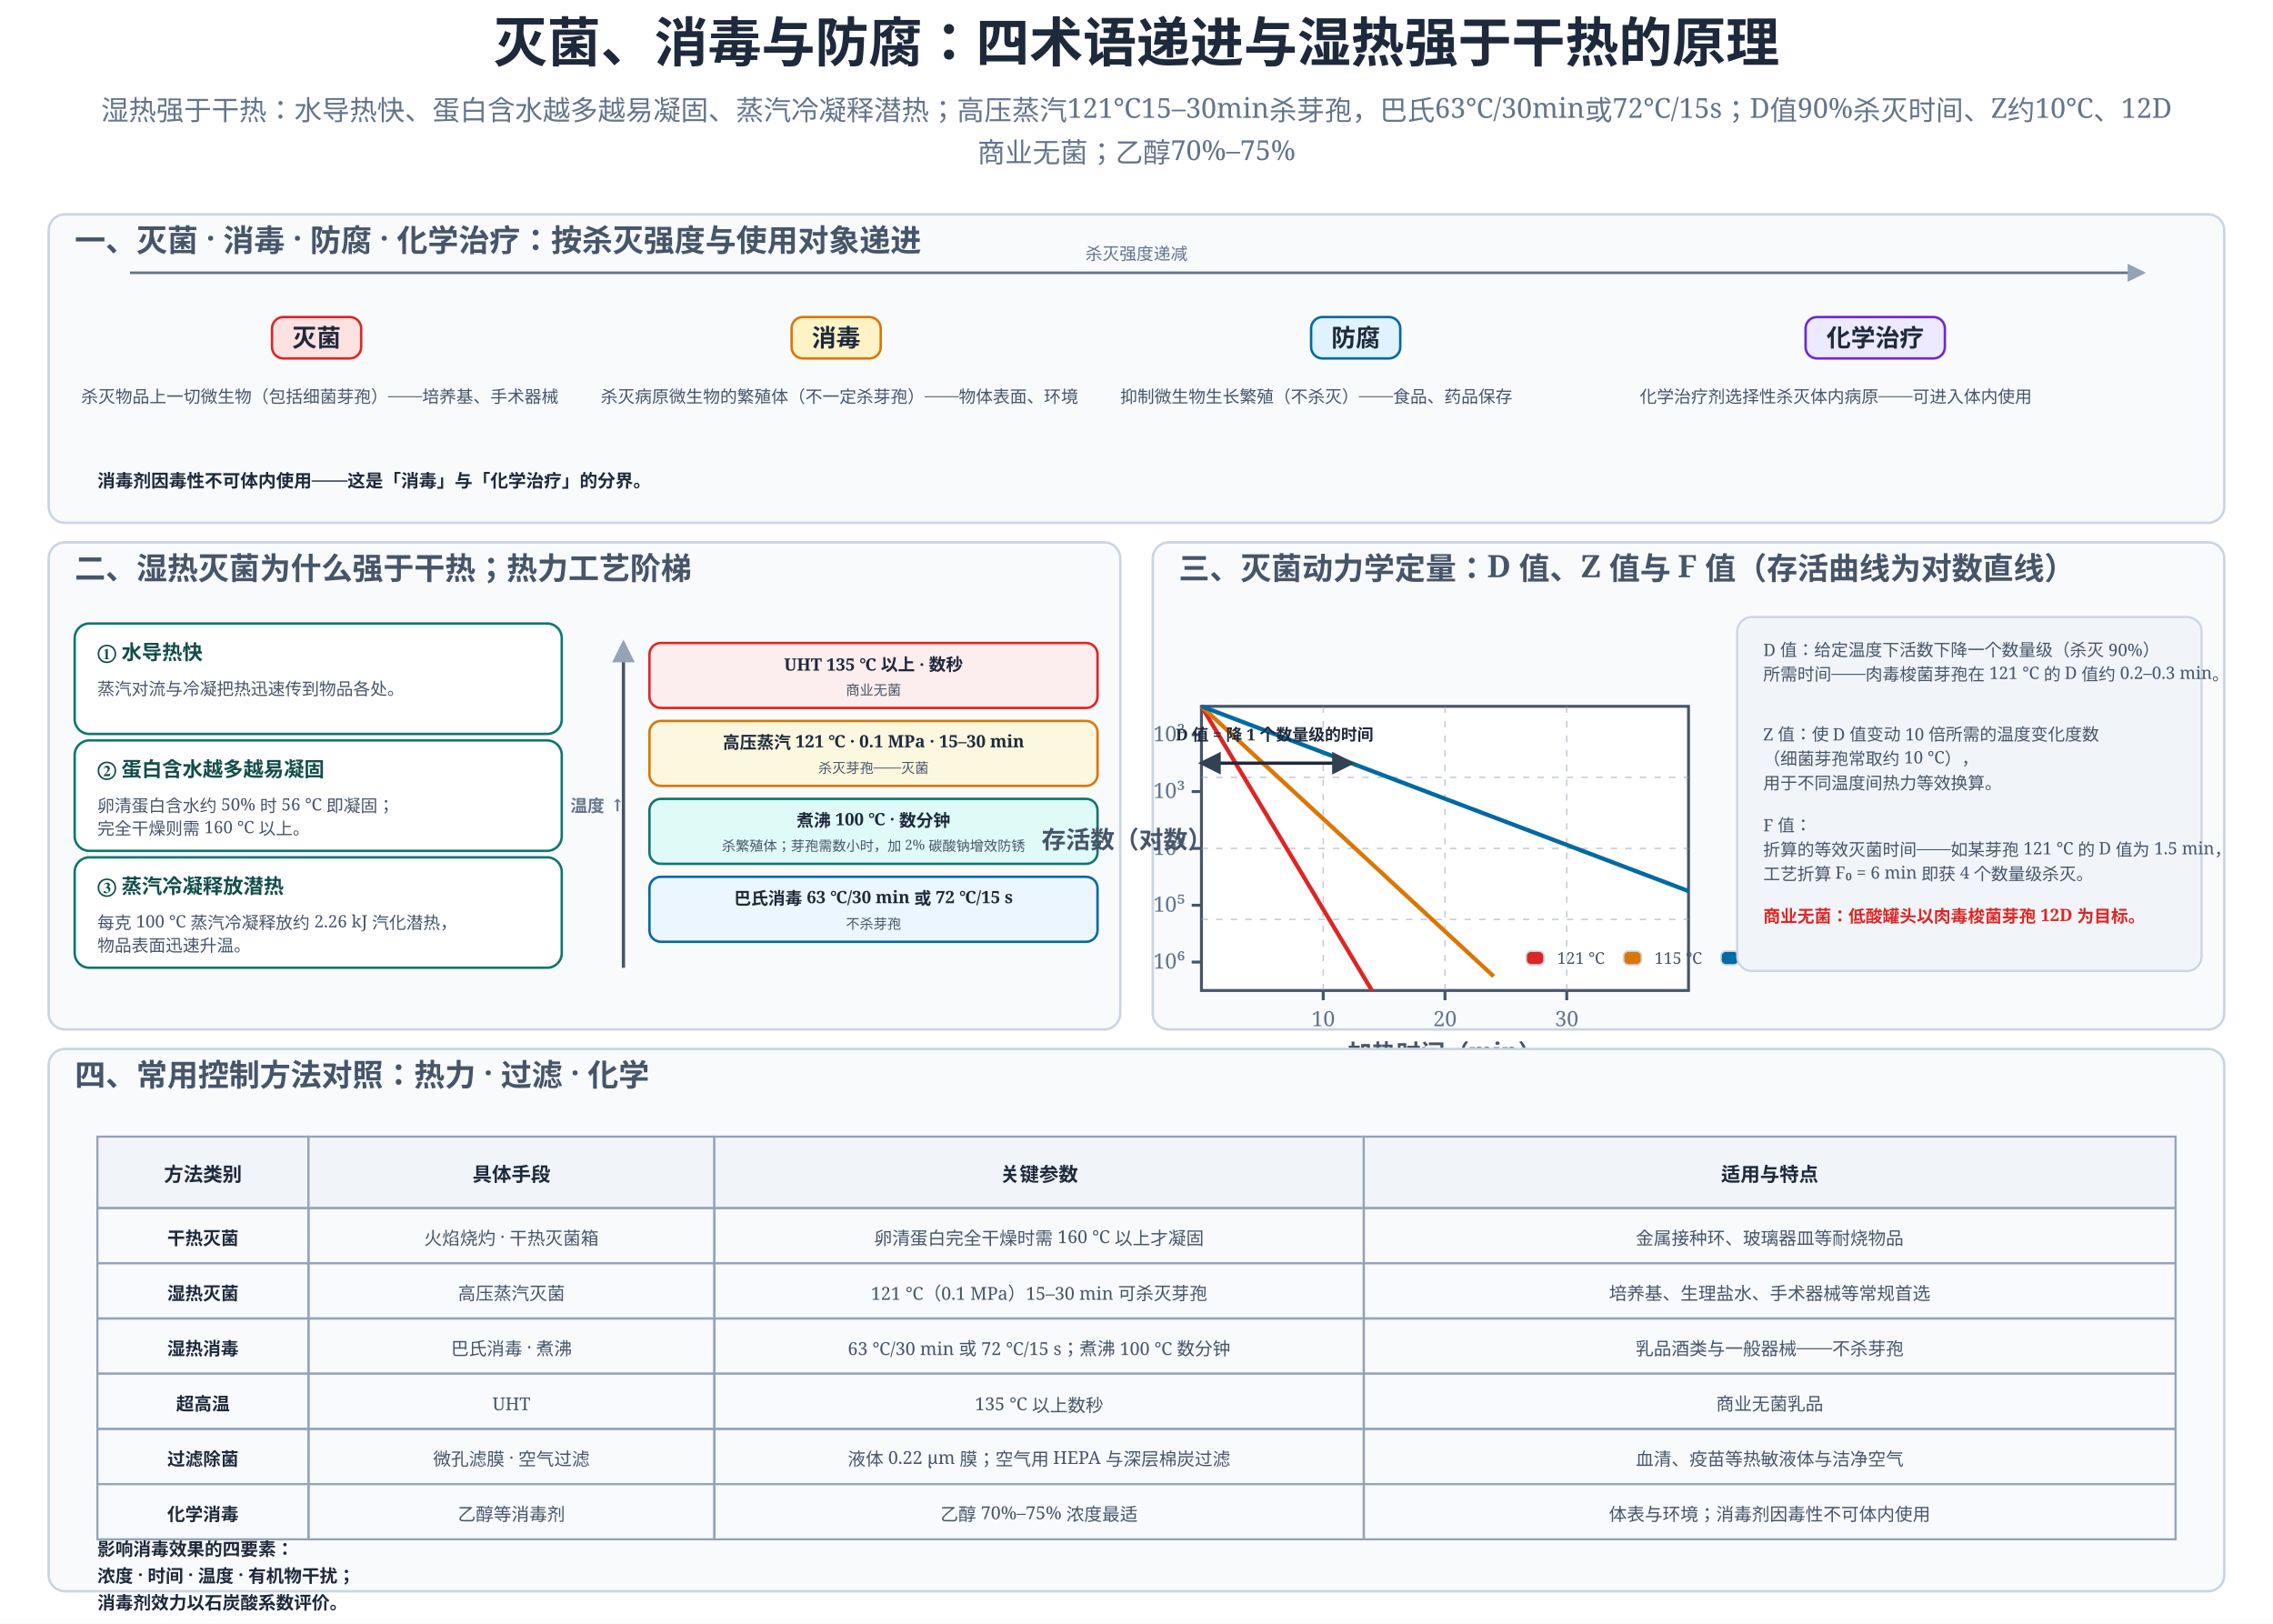
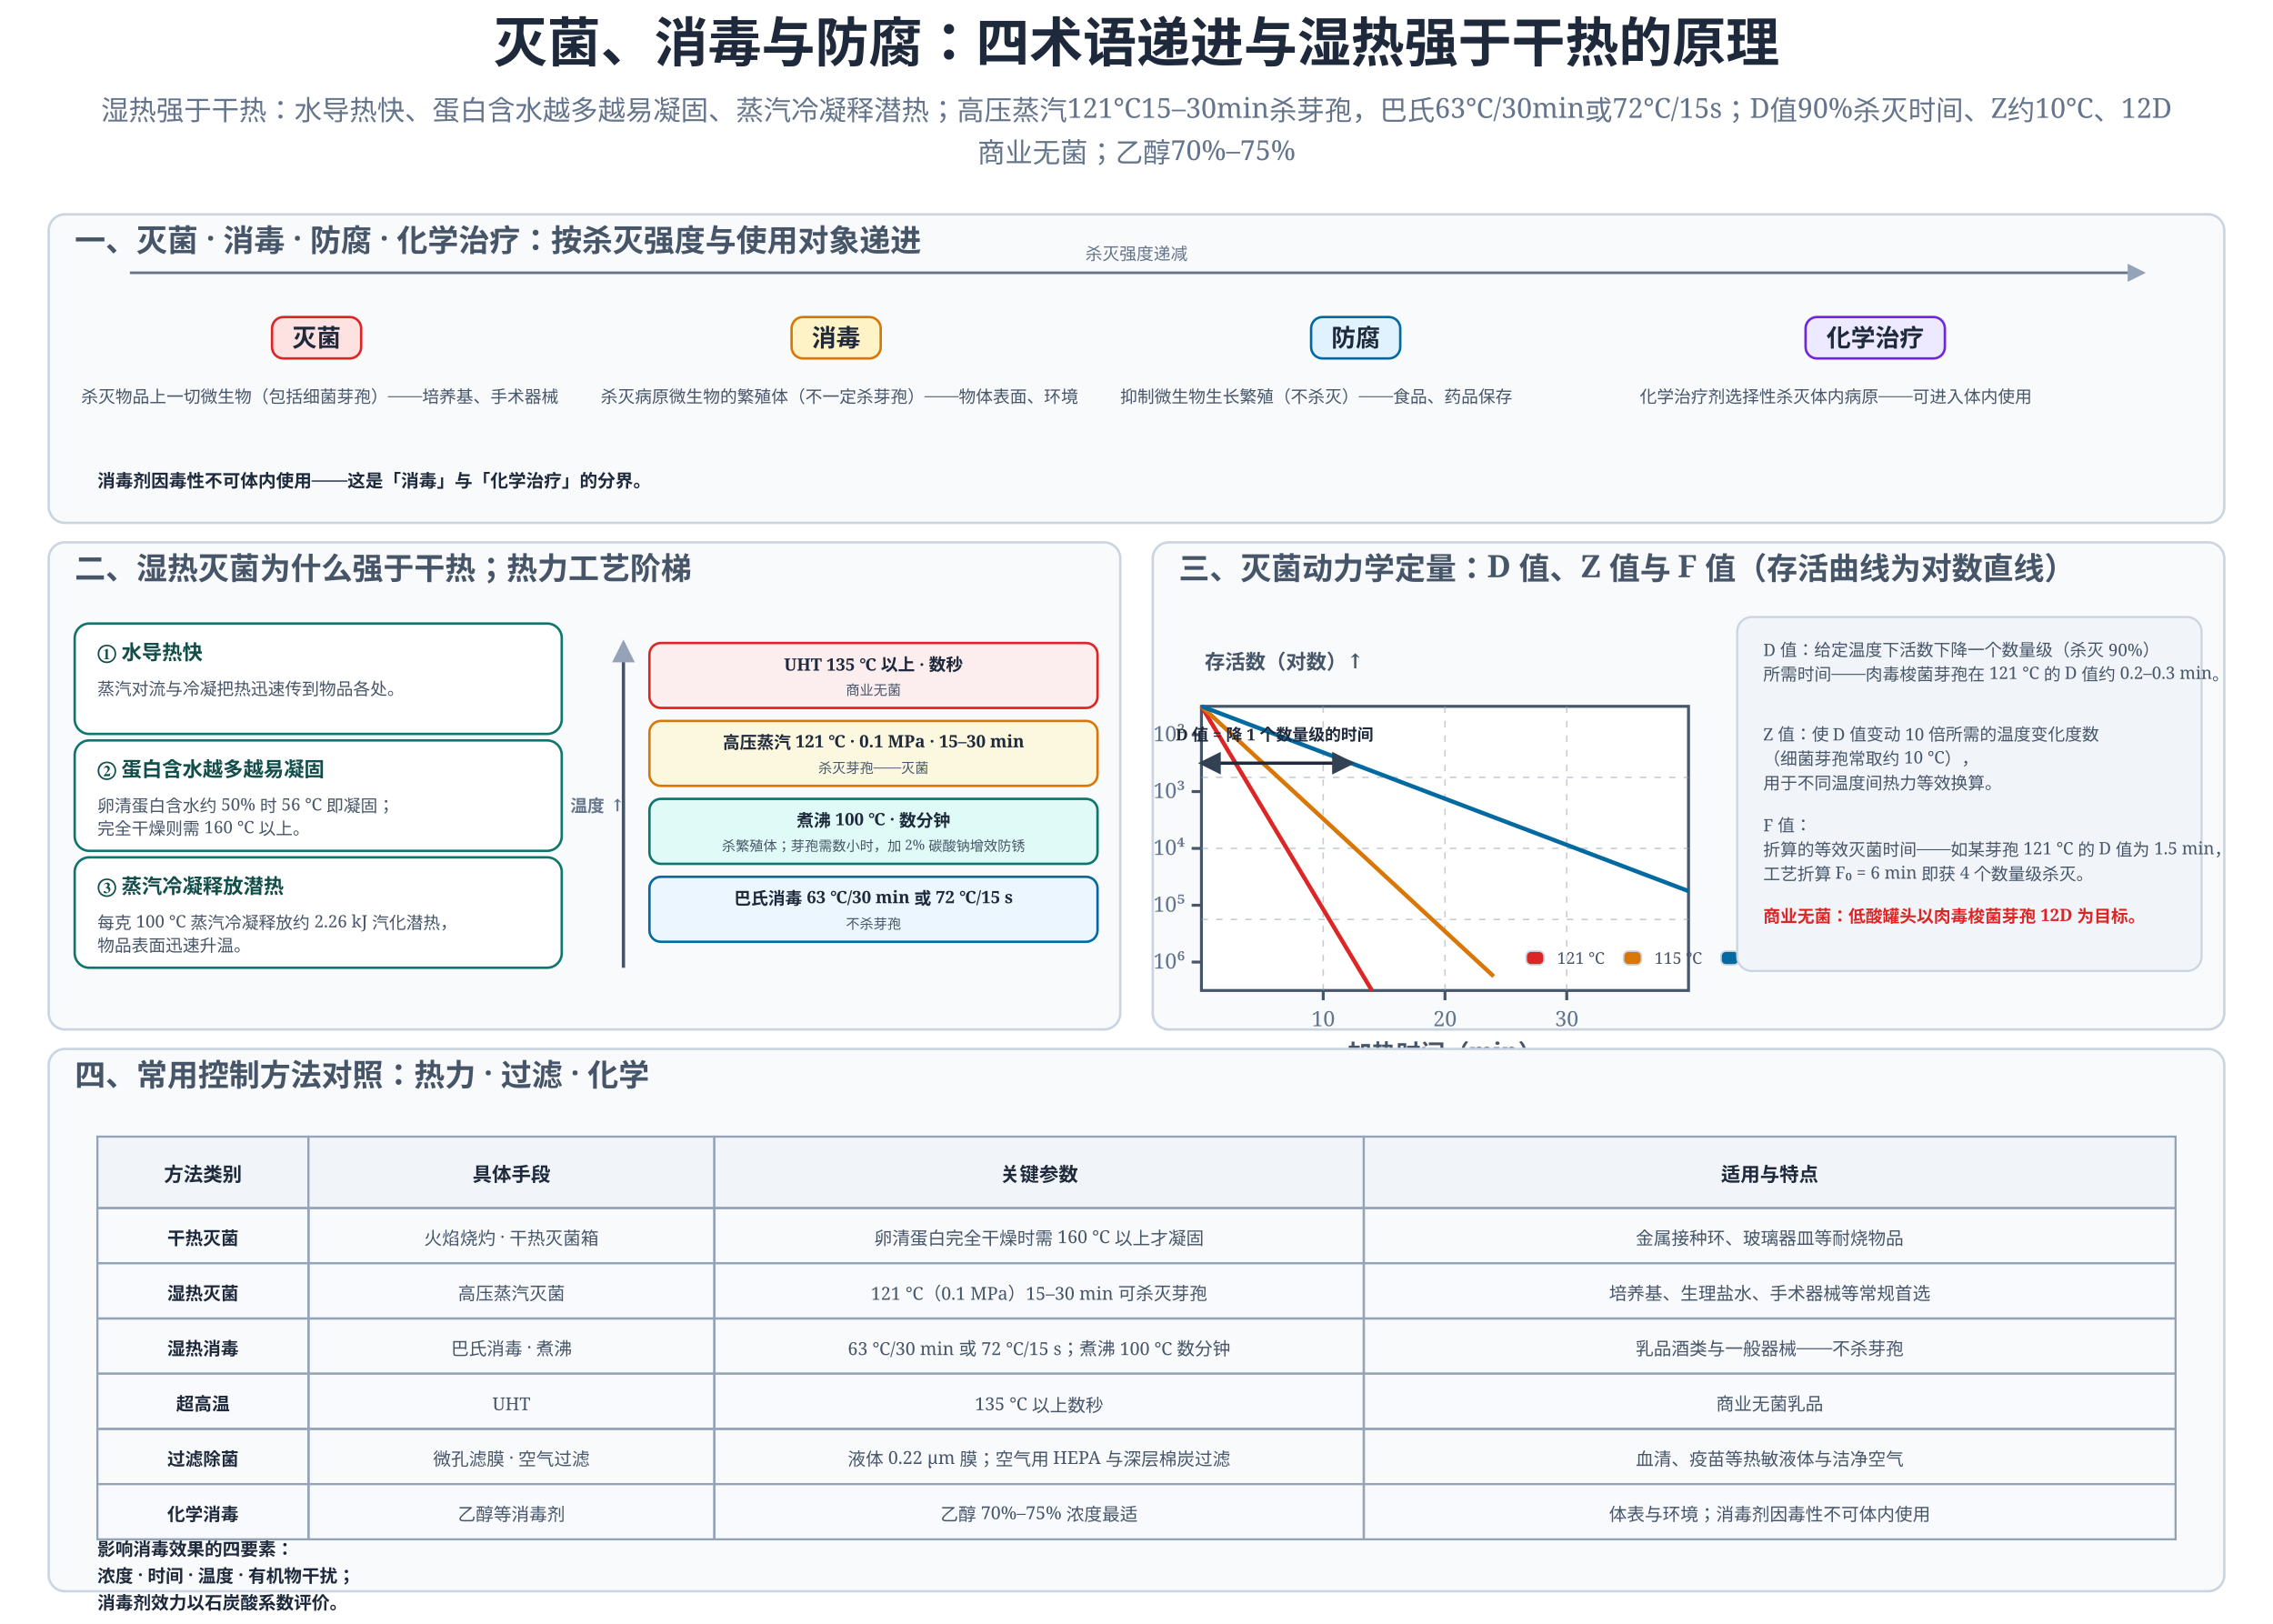
<svg xmlns="http://www.w3.org/2000/svg" width="1400" height="1000" viewBox="0 0 1400 1000" font-family="Noto Serif SC, LXGW WenKai, Songti SC, serif">
  <defs>
    <marker id="arr-ink" viewBox="0 0 10 10" refX="8.5" refY="5" markerWidth="7" markerHeight="7" orient="auto-start-reverse">
      <path d="M0,0 L10,5 L0,10 z" fill="#334155" />
    </marker>
    <marker id="arr-dna" viewBox="0 0 10 10" refX="8.5" refY="5" markerWidth="7" markerHeight="7" orient="auto-start-reverse">
      <path d="M0,0 L10,5 L0,10 z" fill="#0f766e" />
    </marker>
    <marker id="arr-rna" viewBox="0 0 10 10" refX="8.5" refY="5" markerWidth="7" markerHeight="7" orient="auto-start-reverse">
      <path d="M0,0 L10,5 L0,10 z" fill="#b45309" />
    </marker>
    <marker id="arr-pro" viewBox="0 0 10 10" refX="8.5" refY="5" markerWidth="7" markerHeight="7" orient="auto-start-reverse">
      <path d="M0,0 L10,5 L0,10 z" fill="#6d28d9" />
    </marker>
    <marker id="arr-enz" viewBox="0 0 10 10" refX="8.5" refY="5" markerWidth="7" markerHeight="7" orient="auto-start-reverse">
      <path d="M0,0 L10,5 L0,10 z" fill="#be185d" />
    </marker>
    <marker id="arr-acc" viewBox="0 0 10 10" refX="8.5" refY="5" markerWidth="7" markerHeight="7" orient="auto-start-reverse">
      <path d="M0,0 L10,5 L0,10 z" fill="#0369a1" />
    </marker>
    <marker id="arr-ok" viewBox="0 0 10 10" refX="8.5" refY="5" markerWidth="7" markerHeight="7" orient="auto-start-reverse">
      <path d="M0,0 L10,5 L0,10 z" fill="#059669" />
    </marker>
    <marker id="arr-warn" viewBox="0 0 10 10" refX="8.5" refY="5" markerWidth="7" markerHeight="7" orient="auto-start-reverse">
      <path d="M0,0 L10,5 L0,10 z" fill="#b45309" />
    </marker>
    <marker id="arr-bad" viewBox="0 0 10 10" refX="8.5" refY="5" markerWidth="7" markerHeight="7" orient="auto-start-reverse">
      <path d="M0,0 L10,5 L0,10 z" fill="#dc2626" />
    </marker>
    <marker id="arr-mute" viewBox="0 0 10 10" refX="8.5" refY="5" markerWidth="7" markerHeight="7" orient="auto-start-reverse">
      <path d="M0,0 L10,5 L0,10 z" fill="#94a3b8" />
    </marker>
  </defs>
  <rect x="0" y="0" width="1400" height="1000" fill="#ffffff" />
  <text x="700" y="38" text-anchor="middle" font-size="33" font-weight="700" fill="#1e293b">灭菌、消毒与防腐：四术语递进与湿热强于干热的原理</text>
  <text x="700" y="74" text-anchor="middle" font-size="17" fill="#64748b">湿热强于干热：水导热快、蛋白含水越多越易凝固、蒸汽冷凝释潜热；高压蒸汽121℃15–30min杀芽孢，巴氏63℃/30min或72℃/15s；D值90%杀灭时间、Z约10℃、12D</text>
  <text x="700" y="100" text-anchor="middle" font-size="17" fill="#64748b">商业无菌；乙醇70%–75%</text>
  <rect x="30" y="132" width="1340" height="190" rx="10" fill="#f8fafc" stroke="#cbd5e1" stroke-width="1.5" />
  <text x="46" y="154.84" font-size="19" fill="#475569" font-weight="700">一、灭菌 · 消毒 · 防腐 · 化学治疗：按杀灭强度与使用对象递进</text>
  <line x1="80" y1="168" x2="1320" y2="168" stroke="#64748b" stroke-width="1.6" marker-end="url(#arr-mute)" />
  <text x="700" y="160" font-size="10.5" fill="#64748b" text-anchor="middle">杀灭强度递减</text>
  <rect x="167.55" y="195.25" width="54.9" height="25.5" rx="7" fill="#fee2e2" stroke="#dc2626" stroke-width="1.5" />
  <text x="195" y="213.4" font-size="15" fill="#1e293b" text-anchor="middle" font-weight="700">灭菌</text>
  <text x="50" y="248" font-size="10.5" fill="#475569">杀灭物品上一切微生物（包括细菌芽孢）——培养基、手术器械</text>
  <rect x="487.55" y="195.25" width="54.9" height="25.5" rx="7" fill="#fef3c7" stroke="#d97706" stroke-width="1.5" />
  <text x="515" y="213.4" font-size="15" fill="#1e293b" text-anchor="middle" font-weight="700">消毒</text>
  <text x="370" y="248" font-size="10.5" fill="#475569">杀灭病原微生物的繁殖体（不一定杀芽孢）——物体表面、环境</text>
  <rect x="807.55" y="195.25" width="54.9" height="25.5" rx="7" fill="#e0f2fe" stroke="#0369a1" stroke-width="1.5" />
  <text x="835" y="213.4" font-size="15" fill="#1e293b" text-anchor="middle" font-weight="700">防腐</text>
  <text x="690" y="248" font-size="10.5" fill="#475569">抑制微生物生长繁殖（不杀灭）——食品、药品保存</text>
  <rect x="1112.1" y="195.25" width="85.8" height="25.5" rx="7" fill="#ede9fe" stroke="#6d28d9" stroke-width="1.5" />
  <text x="1155" y="213.4" font-size="15" fill="#1e293b" text-anchor="middle" font-weight="700">化学治疗</text>
  <text x="1010" y="248" font-size="10.5" fill="#475569">化学治疗剂选择性杀灭体内病原——可进入体内使用</text>
  <text x="60" y="300" font-size="11" fill="#1e293b" font-weight="700">消毒剂因毒性不可体内使用——这是「消毒」与「化学治疗」的分界。</text>
  <rect x="30" y="334" width="660" height="300" rx="10" fill="#f8fafc" stroke="#cbd5e1" stroke-width="1.5" />
  <text x="46" y="356.84" font-size="19" fill="#475569" font-weight="700">二、湿热灭菌为什么强于干热；热力工艺阶梯</text>
  <rect x="46" y="384" width="300" height="68" rx="9" fill="#ffffff" stroke="#0f766e" stroke-width="1.5" />
  <text x="60" y="406" font-size="12.5" fill="#134e4a" font-weight="700">① 水导热快</text>
  <text x="60" y="428" font-size="10.5" fill="#475569">蒸汽对流与冷凝把热迅速传到物品各处。</text>
  <rect x="46" y="456" width="300" height="68" rx="9" fill="#ffffff" stroke="#0f766e" stroke-width="1.5" />
  <text x="60" y="478" font-size="12.5" fill="#134e4a" font-weight="700">② 蛋白含水越多越易凝固</text>
  <text x="60" y="500" font-size="10.5" fill="#475569">卵清蛋白含水约 50% 时 56 ℃ 即凝固；</text>
  <text x="60" y="514" font-size="10.5" fill="#475569">完全干燥则需 160 ℃ 以上。</text>
  <rect x="46" y="528" width="300" height="68" rx="9" fill="#ffffff" stroke="#0f766e" stroke-width="1.5" />
  <text x="60" y="550" font-size="12.5" fill="#134e4a" font-weight="700">③ 蒸汽冷凝释放潜热</text>
  <text x="60" y="572" font-size="10.5" fill="#475569">每克 100 ℃ 蒸汽冷凝释放约 2.26 kJ 汽化潜热，</text>
  <text x="60" y="586" font-size="10.5" fill="#475569">物品表面迅速升温。</text>
  <line x1="384" y1="596" x2="384" y2="396" stroke="#475569" stroke-width="2" marker-end="url(#arr-mute)" />
  <text x="368" y="500" font-size="10.5" fill="#64748b" text-anchor="middle" font-weight="700">温度 ↑</text>
  <rect x="400" y="396" width="276" height="40" rx="7" fill="#fee2e2" fill-opacity="0.55" stroke="#dc2626" stroke-width="1.5" />
  <text x="538" y="413" font-size="10.5" fill="#1e293b" text-anchor="middle" font-weight="700">UHT 135 ℃ 以上 · 数秒</text>
  <text x="538" y="428" font-size="8.5" fill="#475569" text-anchor="middle">商业无菌</text>
  <rect x="400" y="444" width="276" height="40" rx="7" fill="#fef3c7" fill-opacity="0.55" stroke="#d97706" stroke-width="1.5" />
  <text x="538" y="461" font-size="10.5" fill="#1e293b" text-anchor="middle" font-weight="700">高压蒸汽 121 ℃ · 0.1 MPa · 15–30 min</text>
  <text x="538" y="476" font-size="8.5" fill="#475569" text-anchor="middle">杀灭芽孢——灭菌</text>
  <rect x="400" y="492" width="276" height="40" rx="7" fill="#ccfbf1" fill-opacity="0.55" stroke="#0f766e" stroke-width="1.5" />
  <text x="538" y="509" font-size="10.5" fill="#1e293b" text-anchor="middle" font-weight="700">煮沸 100 ℃ · 数分钟</text>
  <text x="538" y="524" font-size="8.5" fill="#475569" text-anchor="middle">杀繁殖体；芽孢需数小时，加 2% 碳酸钠增效防锈</text>
  <rect x="400" y="540" width="276" height="40" rx="7" fill="#e0f2fe" fill-opacity="0.55" stroke="#0369a1" stroke-width="1.5" />
  <text x="538" y="557" font-size="10.5" fill="#1e293b" text-anchor="middle" font-weight="700">巴氏消毒 63 ℃/30 min 或 72 ℃/15 s</text>
  <text x="538" y="572" font-size="8.5" fill="#475569" text-anchor="middle">不杀芽孢</text>
  <rect x="710" y="334" width="660" height="300" rx="10" fill="#f8fafc" stroke="#cbd5e1" stroke-width="1.5" />
  <text x="726" y="356.84" font-size="19" fill="#475569" font-weight="700">三、灭菌动力学定量：D 值、Z 值与 F 值（存活曲线为对数直线）</text>
  <rect x="740" y="435" width="300" height="175" fill="#ffffff" stroke="#475569" stroke-width="1.8" />
  <line x1="740" y1="566.25" x2="1040" y2="566.25" stroke="#94a3b8" stroke-width="0.9" stroke-dasharray="4 5" opacity="0.55" />
  <line x1="815" y1="610" x2="815" y2="435" stroke="#94a3b8" stroke-width="0.9" stroke-dasharray="4 5" opacity="0.55" />
  <line x1="740" y1="522.5" x2="1040" y2="522.5" stroke="#94a3b8" stroke-width="0.9" stroke-dasharray="4 5" opacity="0.55" />
  <line x1="890" y1="610" x2="890" y2="435" stroke="#94a3b8" stroke-width="0.9" stroke-dasharray="4 5" opacity="0.55" />
  <line x1="740" y1="478.75" x2="1040" y2="478.75" stroke="#94a3b8" stroke-width="0.9" stroke-dasharray="4 5" opacity="0.55" />
  <line x1="965" y1="610" x2="965" y2="435" stroke="#94a3b8" stroke-width="0.9" stroke-dasharray="4 5" opacity="0.55" />
  <line x1="815" y1="610" x2="815" y2="616" stroke="#475569" stroke-width="1.8" />
  <text x="815" y="632" font-size="13" fill="#64748b" text-anchor="middle">10</text>
  <line x1="890" y1="610" x2="890" y2="616" stroke="#475569" stroke-width="1.8" />
  <text x="890" y="632" font-size="13" fill="#64748b" text-anchor="middle">20</text>
  <line x1="965" y1="610" x2="965" y2="616" stroke="#475569" stroke-width="1.8" />
  <text x="965" y="632" font-size="13" fill="#64748b" text-anchor="middle">30</text>
  <line x1="734" y1="592.5" x2="740" y2="592.5" stroke="#475569" stroke-width="1.8" />
  <text x="730" y="596.5" font-size="13" fill="#64748b" text-anchor="end">10⁶</text>
  <line x1="734" y1="557.5" x2="740" y2="557.5" stroke="#475569" stroke-width="1.8" />
  <text x="730" y="561.5" font-size="13" fill="#64748b" text-anchor="end">10⁵</text>
  <line x1="734" y1="522.5" x2="740" y2="522.5" stroke="#475569" stroke-width="1.8" />
  <text x="730" y="526.5" font-size="13" fill="#64748b" text-anchor="end">10⁴</text>
  <line x1="734" y1="487.5" x2="740" y2="487.5" stroke="#475569" stroke-width="1.8" />
  <text x="730" y="491.5" font-size="13" fill="#64748b" text-anchor="end">10³</text>
  <line x1="734" y1="452.5" x2="740" y2="452.5" stroke="#475569" stroke-width="1.8" />
  <text x="730" y="456.5" font-size="13" fill="#64748b" text-anchor="end">10²</text>
  <text x="890" y="654" font-size="15" fill="#475569" text-anchor="middle" font-weight="600">加热时间（min）</text>
-   <text x="694" y="522.5" font-size="15" fill="#475569" text-anchor="middle" font-weight="600">存活数（对数）</text>
+   <text x="742" y="412" font-size="12.5" fill="#475569" font-weight="600">存活数（对数）↑</text>
  <path d="M740.0,435.0 L845.0,610.0" fill="none" stroke="#dc2626" stroke-width="2.6" />
  <path d="M740.0,435.0 L920.0,601.3" fill="none" stroke="#d97706" stroke-width="2.6" />
  <path d="M740.0,435.0 L1040.0,548.8" fill="none" stroke="#0369a1" stroke-width="2.6" />
  <rect x="940" y="585.8" width="11" height="8.4" rx="3" fill="#dc2626" stroke="#cbd5e1" stroke-width="1" />
  <text x="959" y="593.6" font-size="10" fill="#475569">121 ℃</text>
  <rect x="1000" y="585.8" width="11" height="8.4" rx="3" fill="#d97706" stroke="#cbd5e1" stroke-width="1" />
  <text x="1019" y="593.6" font-size="10" fill="#475569">115 ℃</text>
  <rect x="1060" y="585.8" width="11" height="8.4" rx="3" fill="#0369a1" stroke="#cbd5e1" stroke-width="1" />
  <text x="1079" y="593.6" font-size="10" fill="#475569">105 ℃</text>
  <line x1="740" y1="470" x2="832.4" y2="470" stroke="#1e293b" stroke-width="2" marker-end="url(#arr-ink)" marker-start="url(#arr-ink)" />
  <text x="785" y="456" font-size="10" fill="#1e293b" text-anchor="middle" font-weight="700">D 值 = 降 1 个数量级的时间</text>
  <rect x="1070" y="380" width="286" height="218" rx="9" fill="#f1f5f9" stroke="#cbd5e1" stroke-width="1.3" />
  <text x="1086" y="404" font-size="10.5" fill="#475569">D 值：给定温度下活数下降一个数量级（杀灭 90%）</text>
  <text x="1086" y="419" font-size="10.5" fill="#475569">所需时间——肉毒梭菌芽孢在 121 ℃ 的 D 值约 0.2–0.3 min。</text>
  <text x="1086" y="456" font-size="10.5" fill="#475569">Z 值：使 D 值变动 10 倍所需的温度变化度数</text>
  <text x="1086" y="471" font-size="10.5" fill="#475569">（细菌芽孢常取约 10 ℃），</text>
  <text x="1086" y="486" font-size="10.5" fill="#475569">用于不同温度间热力等效换算。</text>
  <text x="1086" y="512" font-size="10.5" fill="#475569">F 值：</text>
  <text x="1086" y="527" font-size="10.5" fill="#475569">折算的等效灭菌时间——如某芽孢 121 ℃ 的 D 值为 1.5 min，</text>
  <text x="1086" y="542" font-size="10.5" fill="#475569">工艺折算 F₀ = 6 min 即获 4 个数量级杀灭。</text>
  <text x="1086" y="568" font-size="10.5" fill="#dc2626" font-weight="700">商业无菌：低酸罐头以肉毒梭菌芽孢 12D 为目标。</text>
  <rect x="30" y="646" width="1340" height="334" rx="10" fill="#f8fafc" stroke="#cbd5e1" stroke-width="1.5" />
  <text x="46" y="668.84" font-size="19" fill="#475569" font-weight="700">四、常用控制方法对照：热力 · 过滤 · 化学</text>
  <rect x="60" y="700" width="130" height="44" fill="#f1f5f9" stroke="#94a3b8" stroke-width="1.3" />
  <text x="125" y="727.5" font-size="12" fill="#1e293b" text-anchor="middle" font-weight="700">方法类别</text>
  <rect x="190" y="700" width="250" height="44" fill="#f1f5f9" stroke="#94a3b8" stroke-width="1.3" />
  <text x="315" y="727.5" font-size="12" fill="#1e293b" text-anchor="middle" font-weight="700">具体手段</text>
  <rect x="440" y="700" width="400" height="44" fill="#f1f5f9" stroke="#94a3b8" stroke-width="1.3" />
  <text x="640" y="727.5" font-size="12" fill="#1e293b" text-anchor="middle" font-weight="700">关键参数</text>
  <rect x="840" y="700" width="500" height="44" fill="#f1f5f9" stroke="#94a3b8" stroke-width="1.3" />
  <text x="1090" y="727.5" font-size="12" fill="#1e293b" text-anchor="middle" font-weight="700">适用与特点</text>
  <rect x="60" y="744" width="130" height="34" fill="none" stroke="#94a3b8" stroke-width="1.3" />
  <text x="125" y="766.5" font-size="11" fill="#1e293b" text-anchor="middle" font-weight="700">干热灭菌</text>
  <rect x="190" y="744" width="250" height="34" fill="none" stroke="#94a3b8" stroke-width="1.3" />
  <text x="315" y="766.5" font-size="11" fill="#475569" text-anchor="middle" font-weight="500">火焰烧灼 · 干热灭菌箱</text>
  <rect x="440" y="744" width="400" height="34" fill="none" stroke="#94a3b8" stroke-width="1.3" />
  <text x="640" y="766.5" font-size="11" fill="#475569" text-anchor="middle" font-weight="500">卵清蛋白完全干燥时需 160 ℃ 以上才凝固</text>
  <rect x="840" y="744" width="500" height="34" fill="none" stroke="#94a3b8" stroke-width="1.3" />
  <text x="1090" y="766.5" font-size="11" fill="#475569" text-anchor="middle" font-weight="500">金属接种环、玻璃器皿等耐烧物品</text>
  <rect x="60" y="778" width="1280" height="34" fill="#f8fafc" fill-opacity="0.85" />
  <rect x="60" y="778" width="130" height="34" fill="none" stroke="#94a3b8" stroke-width="1.3" />
  <text x="125" y="800.5" font-size="11" fill="#1e293b" text-anchor="middle" font-weight="700">湿热灭菌</text>
  <rect x="190" y="778" width="250" height="34" fill="none" stroke="#94a3b8" stroke-width="1.3" />
  <text x="315" y="800.5" font-size="11" fill="#475569" text-anchor="middle" font-weight="500">高压蒸汽灭菌</text>
  <rect x="440" y="778" width="400" height="34" fill="none" stroke="#94a3b8" stroke-width="1.3" />
  <text x="640" y="800.5" font-size="11" fill="#475569" text-anchor="middle" font-weight="500">121 ℃（0.1 MPa）15–30 min 可杀灭芽孢</text>
  <rect x="840" y="778" width="500" height="34" fill="none" stroke="#94a3b8" stroke-width="1.3" />
  <text x="1090" y="800.5" font-size="11" fill="#475569" text-anchor="middle" font-weight="500">培养基、生理盐水、手术器械等常规首选</text>
  <rect x="60" y="812" width="130" height="34" fill="none" stroke="#94a3b8" stroke-width="1.3" />
  <text x="125" y="834.5" font-size="11" fill="#1e293b" text-anchor="middle" font-weight="700">湿热消毒</text>
  <rect x="190" y="812" width="250" height="34" fill="none" stroke="#94a3b8" stroke-width="1.3" />
  <text x="315" y="834.5" font-size="11" fill="#475569" text-anchor="middle" font-weight="500">巴氏消毒 · 煮沸</text>
  <rect x="440" y="812" width="400" height="34" fill="none" stroke="#94a3b8" stroke-width="1.3" />
  <text x="640" y="834.5" font-size="11" fill="#475569" text-anchor="middle" font-weight="500">63 ℃/30 min 或 72 ℃/15 s；煮沸 100 ℃ 数分钟</text>
  <rect x="840" y="812" width="500" height="34" fill="none" stroke="#94a3b8" stroke-width="1.3" />
  <text x="1090" y="834.5" font-size="11" fill="#475569" text-anchor="middle" font-weight="500">乳品酒类与一般器械——不杀芽孢</text>
  <rect x="60" y="846" width="1280" height="34" fill="#f8fafc" fill-opacity="0.85" />
  <rect x="60" y="846" width="130" height="34" fill="none" stroke="#94a3b8" stroke-width="1.3" />
  <text x="125" y="868.5" font-size="11" fill="#1e293b" text-anchor="middle" font-weight="700">超高温</text>
  <rect x="190" y="846" width="250" height="34" fill="none" stroke="#94a3b8" stroke-width="1.3" />
  <text x="315" y="868.5" font-size="11" fill="#475569" text-anchor="middle" font-weight="500">UHT</text>
  <rect x="440" y="846" width="400" height="34" fill="none" stroke="#94a3b8" stroke-width="1.3" />
  <text x="640" y="868.5" font-size="11" fill="#475569" text-anchor="middle" font-weight="500">135 ℃ 以上数秒</text>
  <rect x="840" y="846" width="500" height="34" fill="none" stroke="#94a3b8" stroke-width="1.3" />
  <text x="1090" y="868.5" font-size="11" fill="#475569" text-anchor="middle" font-weight="500">商业无菌乳品</text>
  <rect x="60" y="880" width="130" height="34" fill="none" stroke="#94a3b8" stroke-width="1.3" />
  <text x="125" y="902.5" font-size="11" fill="#1e293b" text-anchor="middle" font-weight="700">过滤除菌</text>
  <rect x="190" y="880" width="250" height="34" fill="none" stroke="#94a3b8" stroke-width="1.3" />
  <text x="315" y="902.5" font-size="11" fill="#475569" text-anchor="middle" font-weight="500">微孔滤膜 · 空气过滤</text>
  <rect x="440" y="880" width="400" height="34" fill="none" stroke="#94a3b8" stroke-width="1.3" />
  <text x="640" y="902.5" font-size="11" fill="#475569" text-anchor="middle" font-weight="500">液体 0.22 μm 膜；空气用 HEPA 与深层棉炭过滤</text>
  <rect x="840" y="880" width="500" height="34" fill="none" stroke="#94a3b8" stroke-width="1.3" />
  <text x="1090" y="902.5" font-size="11" fill="#475569" text-anchor="middle" font-weight="500">血清、疫苗等热敏液体与洁净空气</text>
  <rect x="60" y="914" width="1280" height="34" fill="#f8fafc" fill-opacity="0.85" />
  <rect x="60" y="914" width="130" height="34" fill="none" stroke="#94a3b8" stroke-width="1.3" />
  <text x="125" y="936.5" font-size="11" fill="#1e293b" text-anchor="middle" font-weight="700">化学消毒</text>
  <rect x="190" y="914" width="250" height="34" fill="none" stroke="#94a3b8" stroke-width="1.3" />
  <text x="315" y="936.5" font-size="11" fill="#475569" text-anchor="middle" font-weight="500">乙醇等消毒剂</text>
  <rect x="440" y="914" width="400" height="34" fill="none" stroke="#94a3b8" stroke-width="1.3" />
  <text x="640" y="936.5" font-size="11" fill="#475569" text-anchor="middle" font-weight="500">乙醇 70%–75% 浓度最适</text>
  <rect x="840" y="914" width="500" height="34" fill="none" stroke="#94a3b8" stroke-width="1.3" />
  <text x="1090" y="936.5" font-size="11" fill="#475569" text-anchor="middle" font-weight="500">体表与环境；消毒剂因毒性不可体内使用</text>
  <text x="60" y="958" font-size="11" fill="#1e293b" font-weight="700">影响消毒效果的四要素：</text>
  <text x="60" y="974.5" font-size="11" fill="#1e293b" font-weight="700">浓度 · 时间 · 温度 · 有机物干扰；</text>
  <text x="60" y="991" font-size="11" fill="#1e293b" font-weight="700">消毒剂效力以石炭酸系数评价。</text>
</svg>
